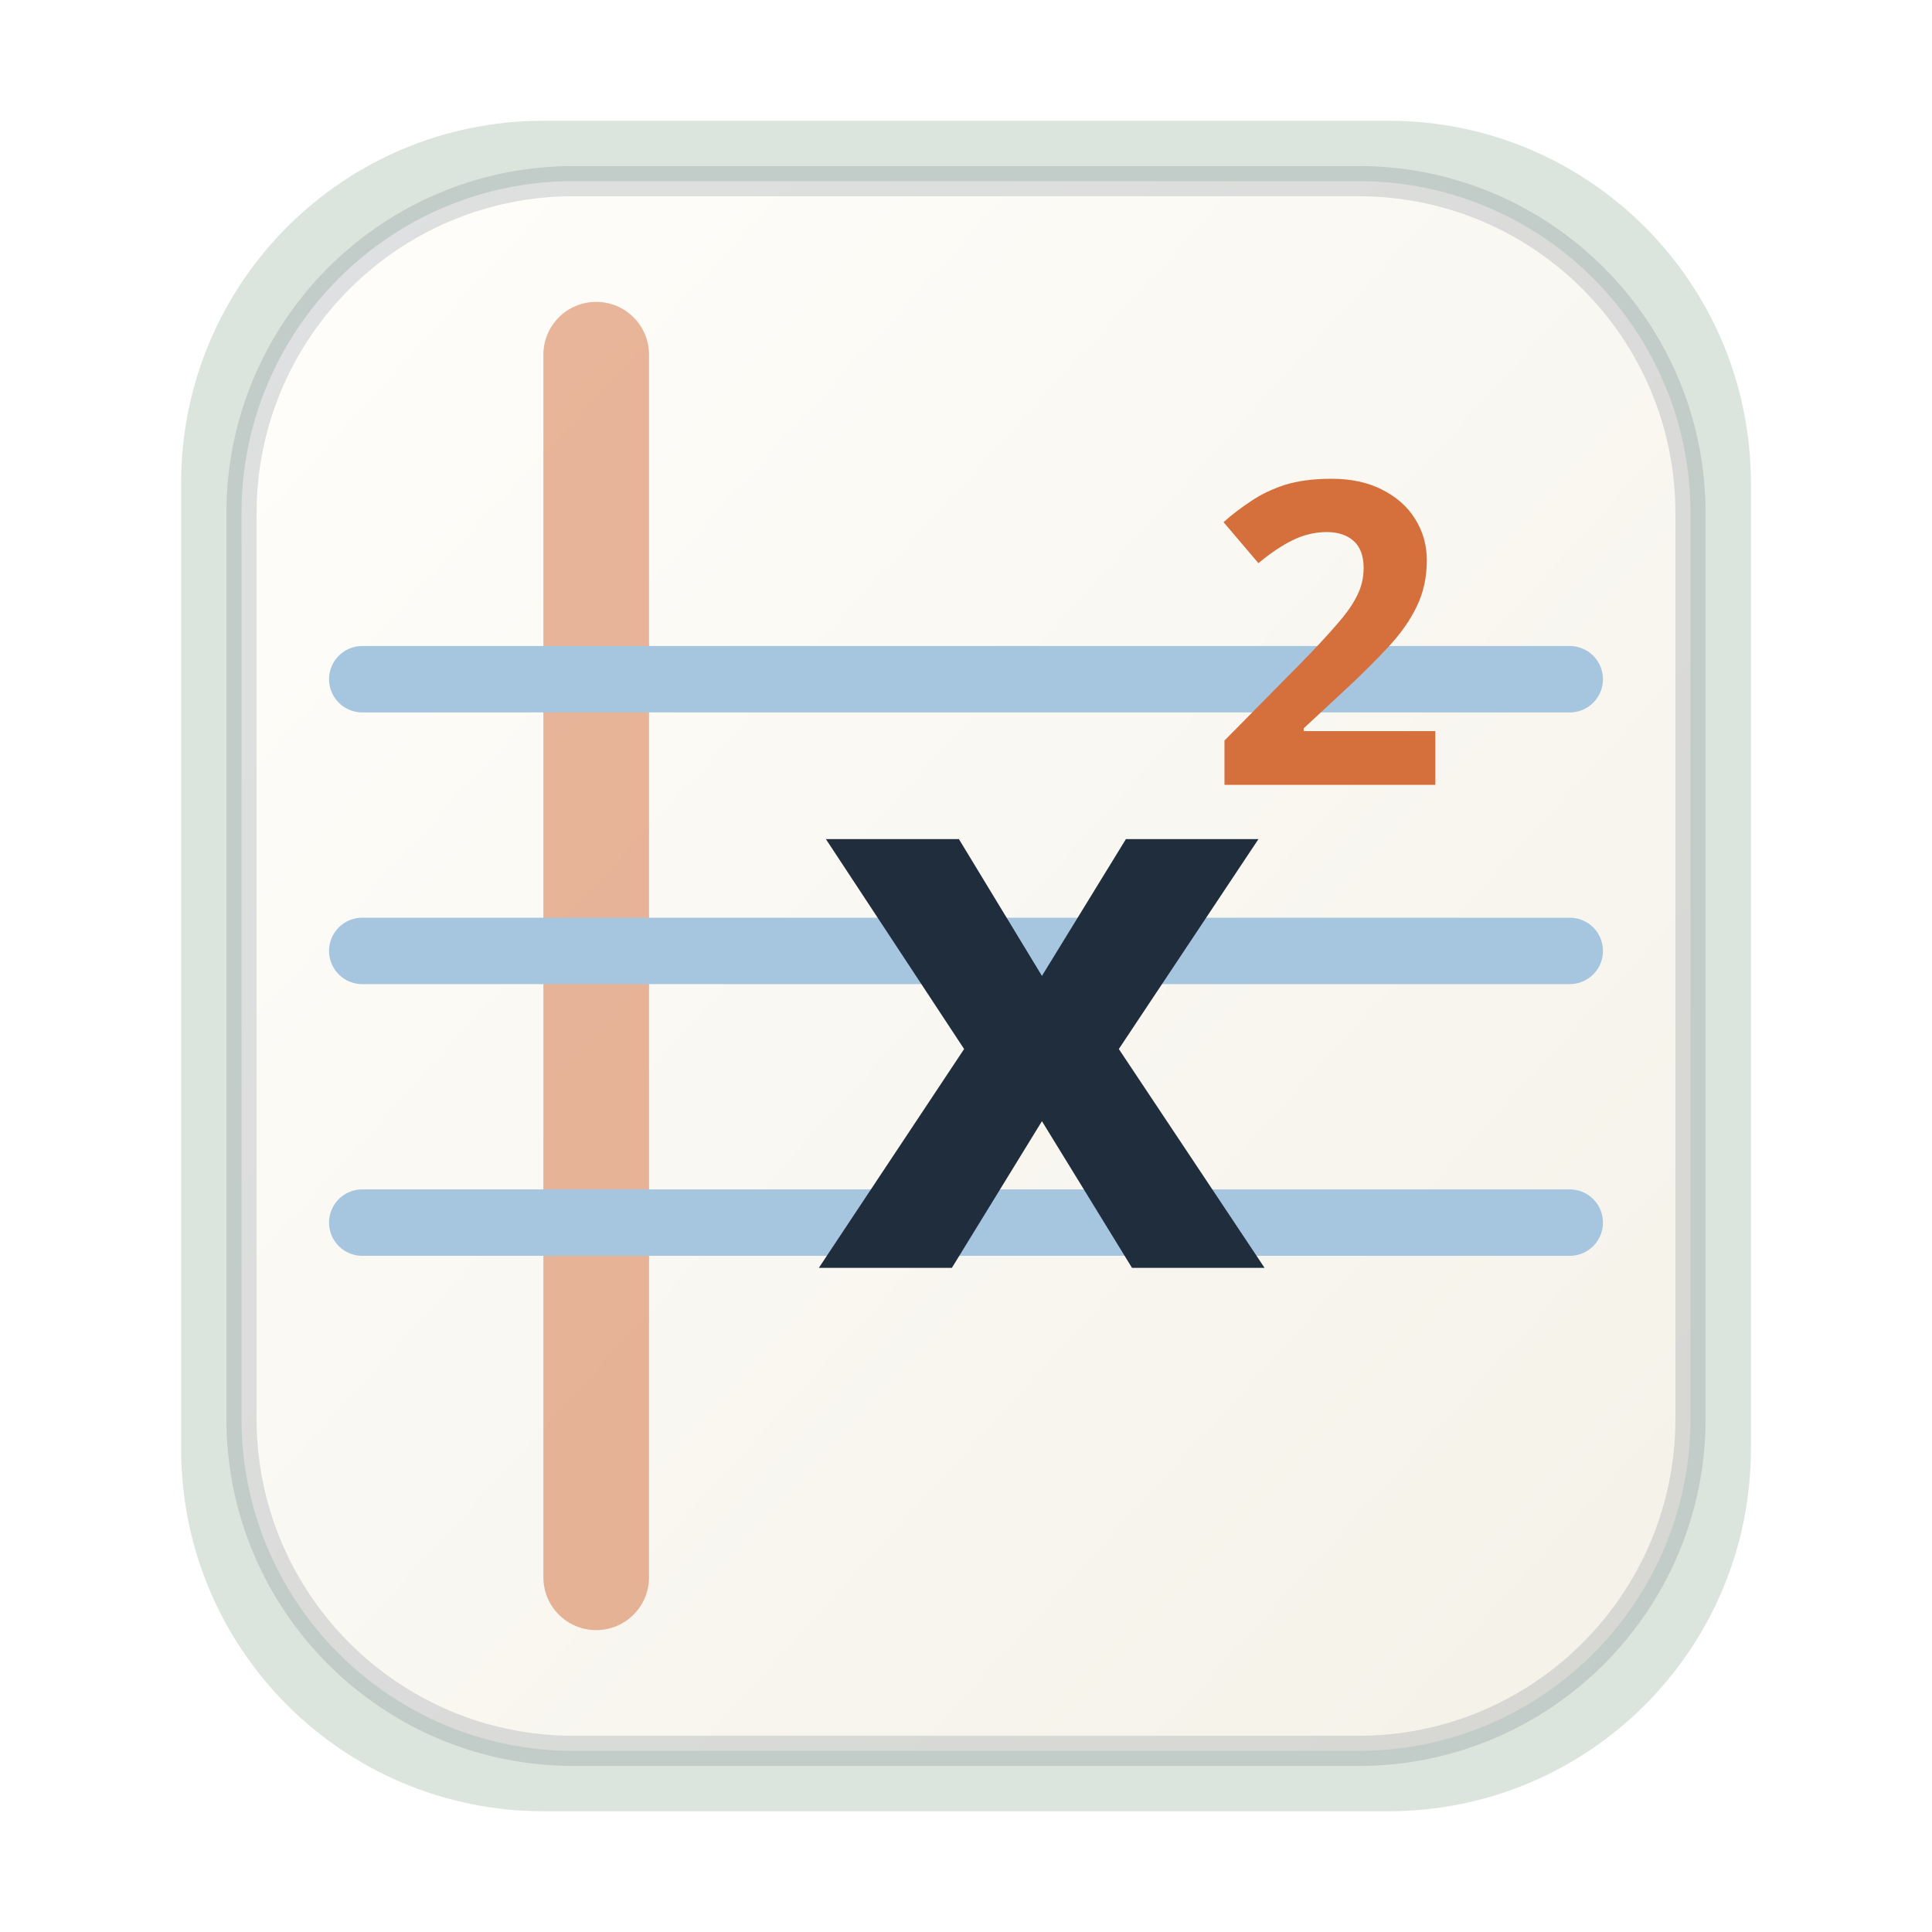
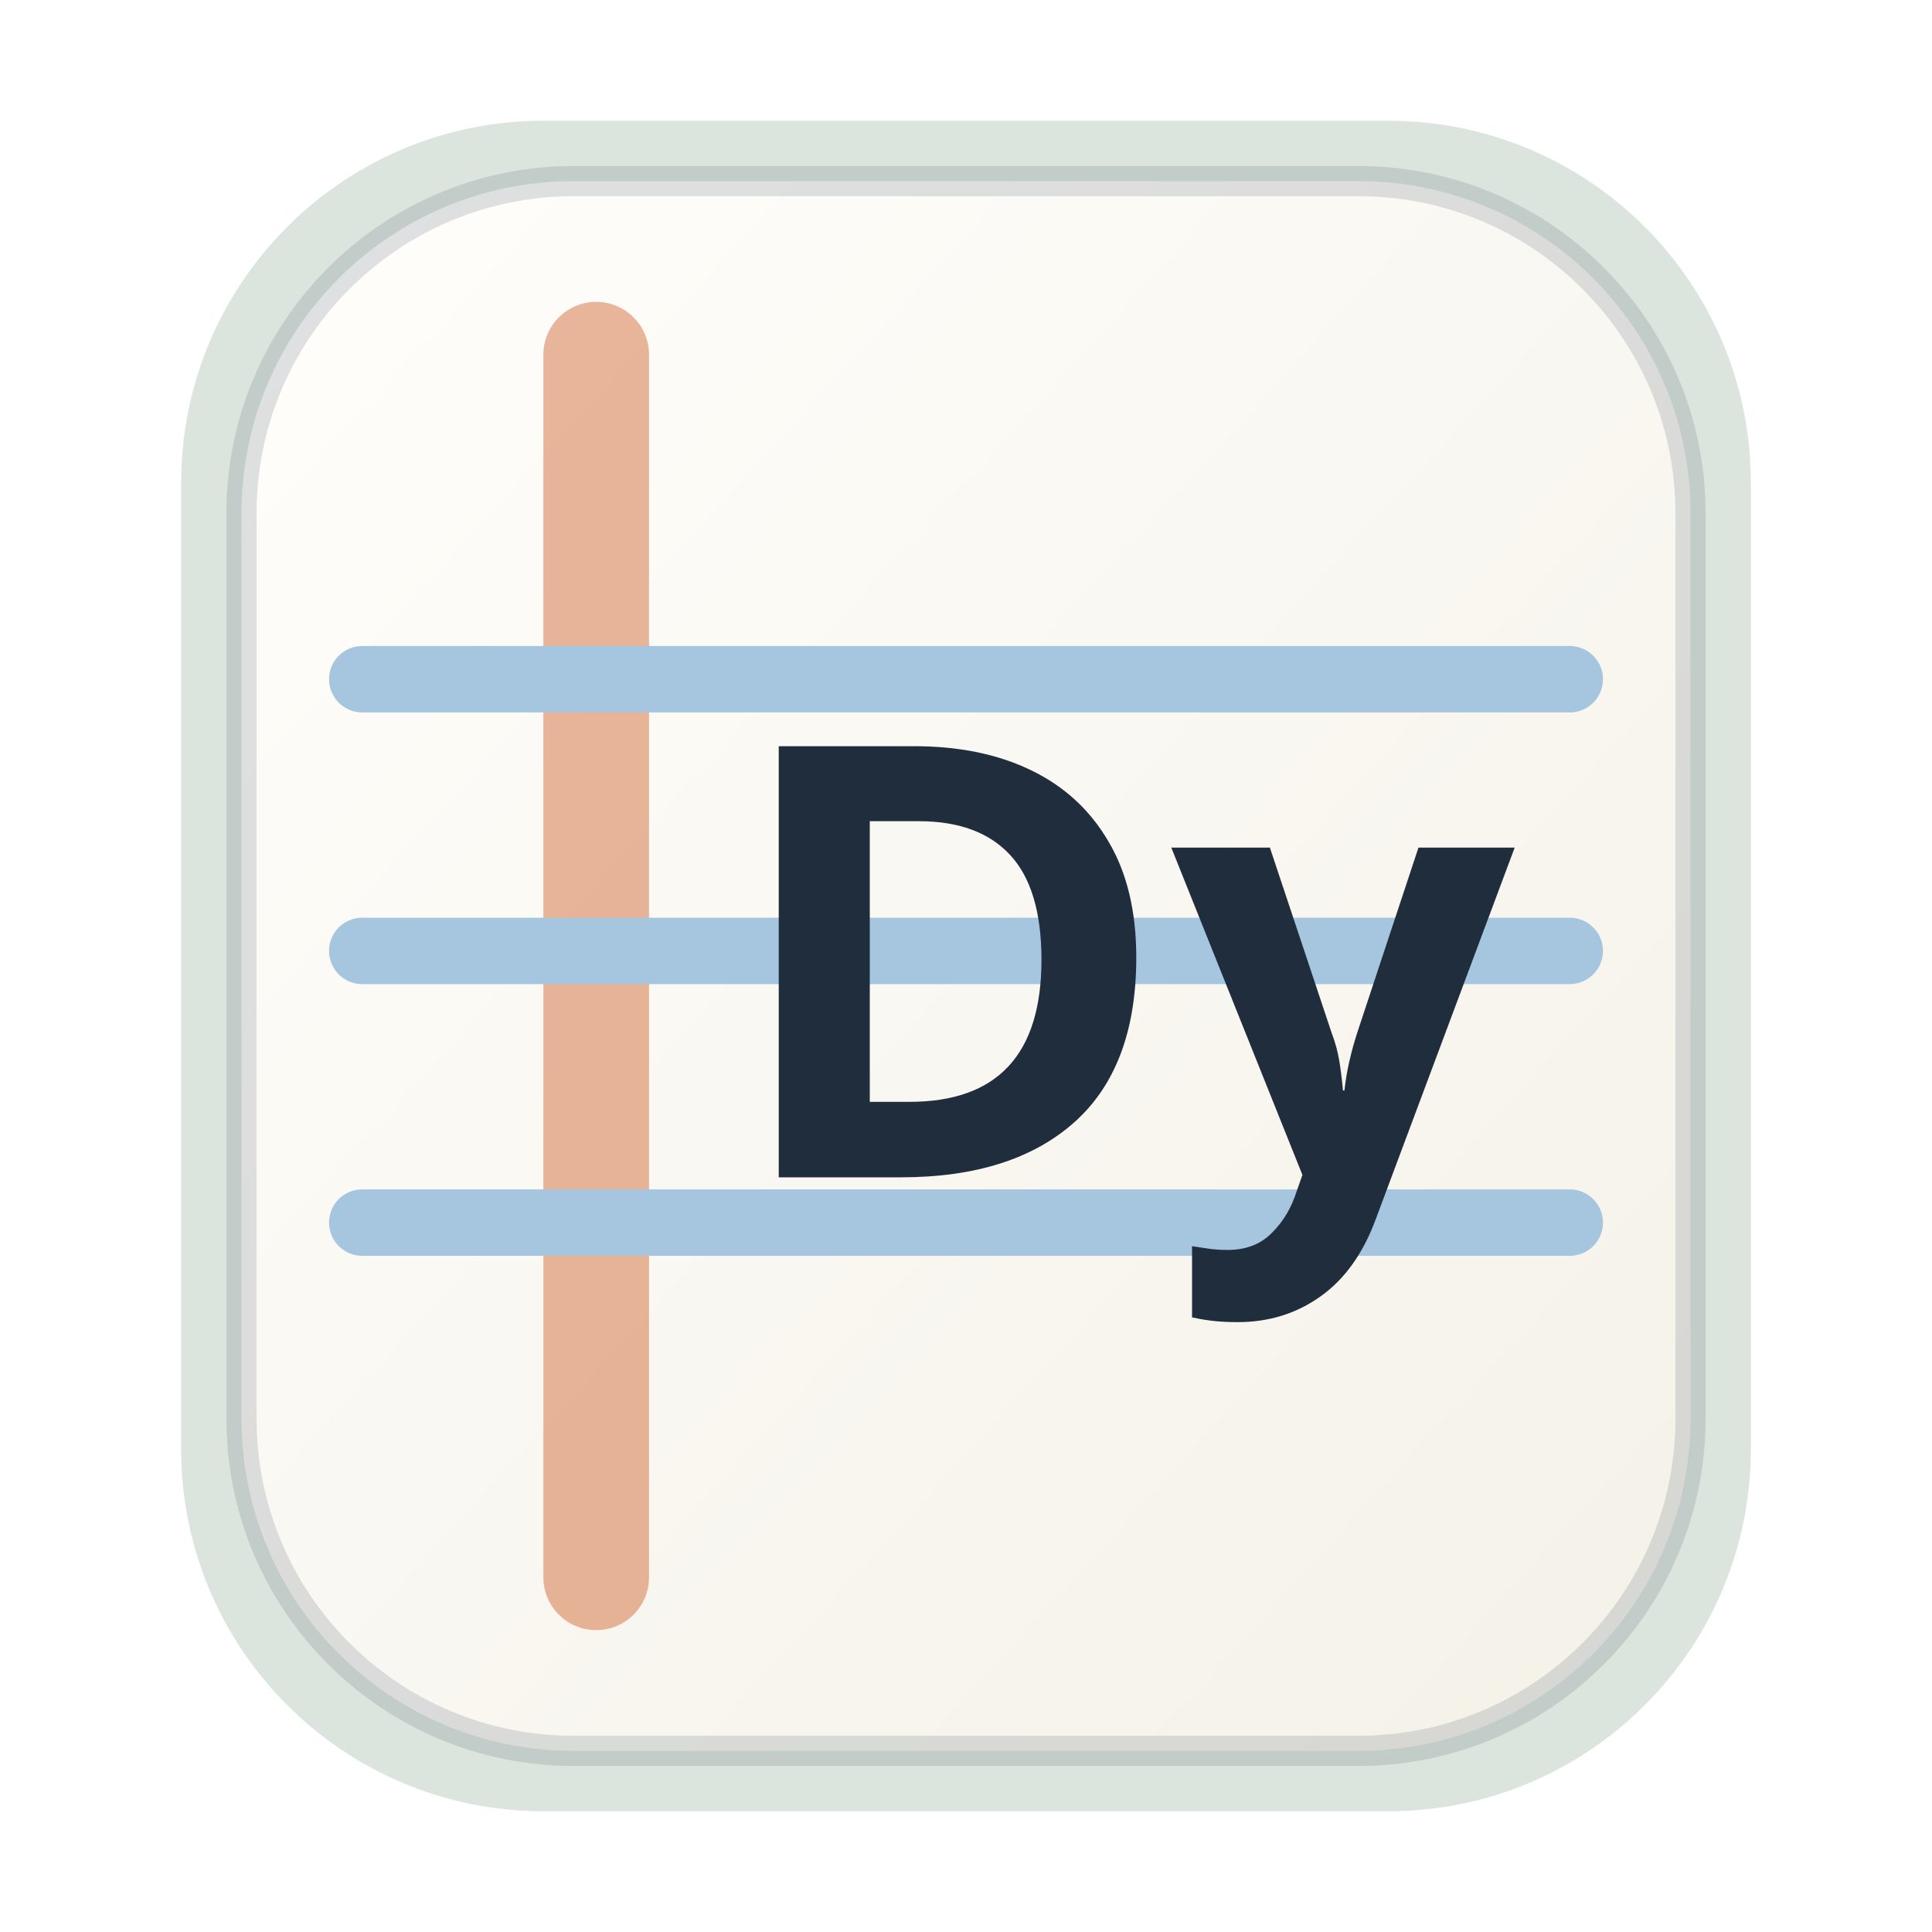
<svg xmlns="http://www.w3.org/2000/svg" viewBox="0 0 64 64" role="img" aria-label="Dysmaths">
  <defs>
    <linearGradient id="paper" x1="0%" y1="0%" x2="100%" y2="100%">
      <stop offset="0%" stop-color="#fffefb" />
      <stop offset="100%" stop-color="#f4f1e8" />
    </linearGradient>
  </defs>
  <rect x="6" y="4" width="52" height="56" rx="12" fill="#dce5dd" />
  <rect x="8" y="6" width="48" height="52" rx="11" fill="url(#paper)" stroke="#50606f" stroke-opacity="0.18" />
  <rect x="18" y="10" width="3.5" height="44" rx="1.75" fill="#d56f3c" fill-opacity="0.5" />
  <path d="M12 22.5H52" stroke="#a6c5df" stroke-width="2.2" stroke-linecap="round" />
  <path d="M12 31.5H52" stroke="#a6c5df" stroke-width="2.2" stroke-linecap="round" />
  <path d="M12 40.5H52" stroke="#a6c5df" stroke-width="2.2" stroke-linecap="round" />
-   <text x="27" y="42" font-family="'Trebuchet MS', 'Avenir Next', 'Segoe UI', sans-serif" font-size="26" font-weight="700" fill="#1f2d3d">x</text>
-   <text x="40" y="26" font-family="'Trebuchet MS', 'Avenir Next', 'Segoe UI', sans-serif" font-size="14" font-weight="700" fill="#d56f3c">2</text>
+   <text x="24" y="39" font-family="'Trebuchet MS', 'Avenir Next', 'Segoe UI', sans-serif" font-size="20" font-weight="700" fill="#1f2d3d">Dy</text>
</svg>
